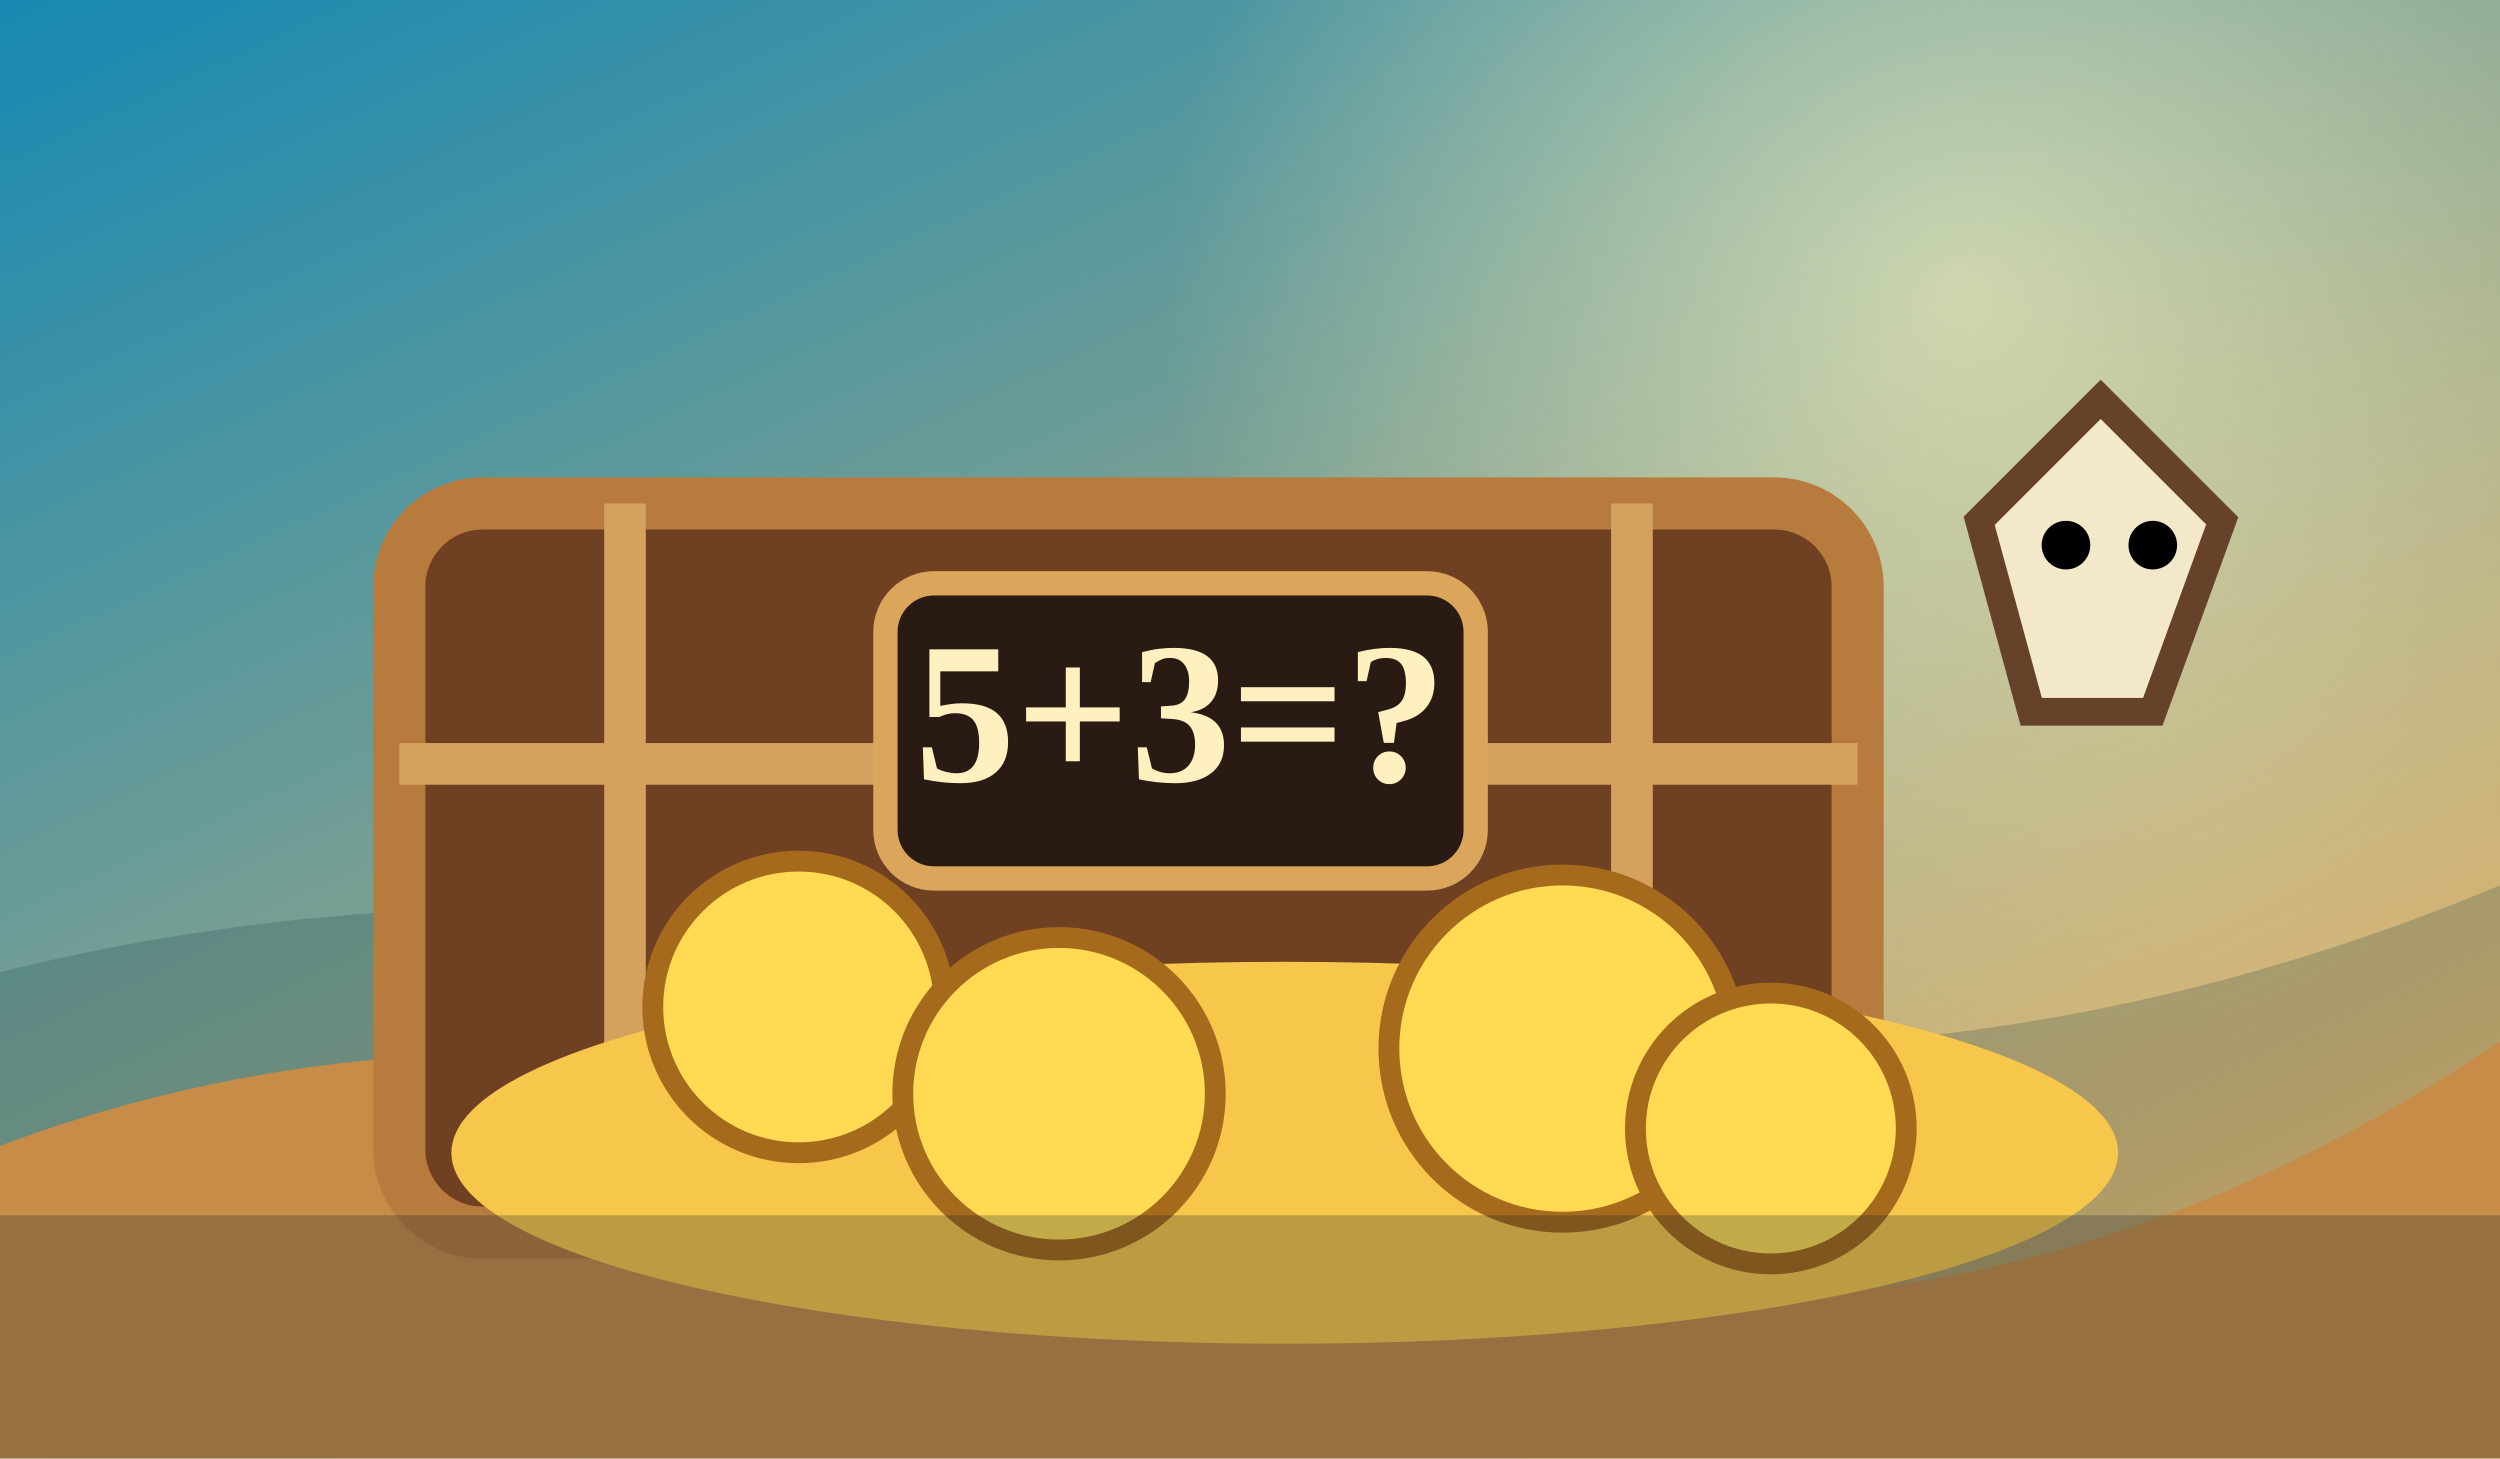
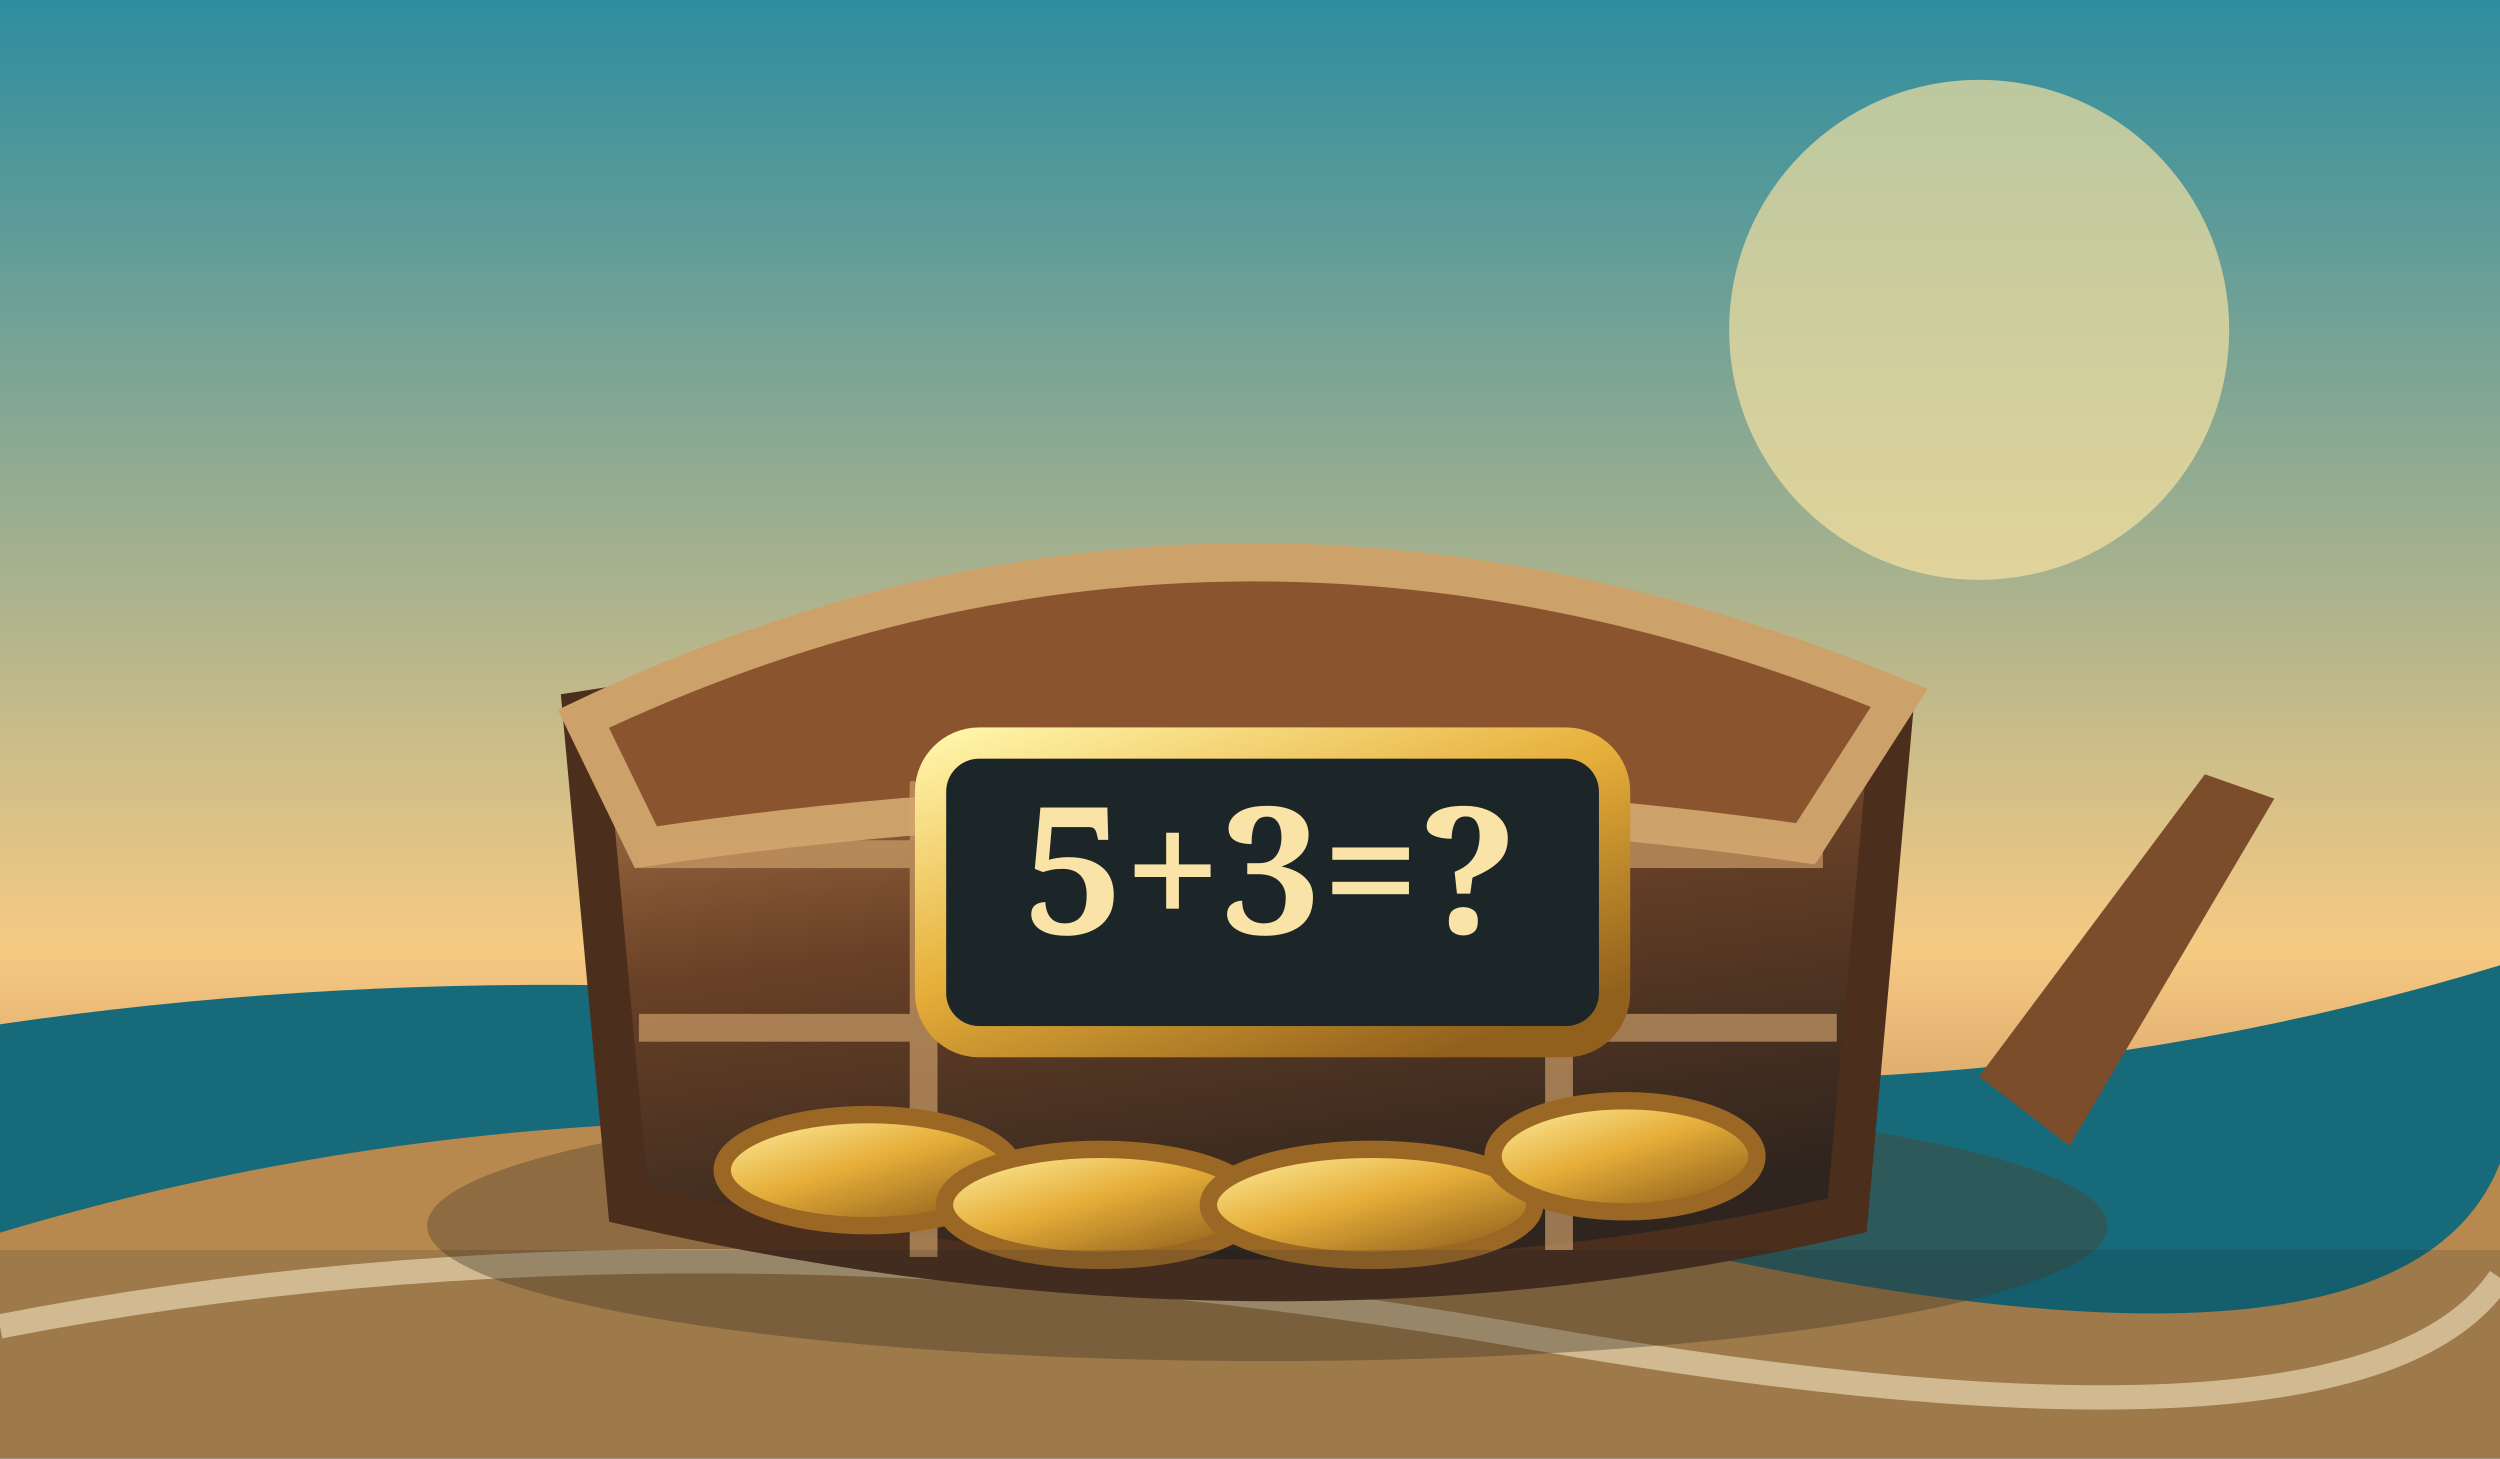
<svg xmlns="http://www.w3.org/2000/svg" width="720" height="420" viewBox="0 0 720 420">
  <defs>
-     <linearGradient id="bg" x2=".8" y2="1">
-       <stop stop-color="#1689b3" />
-       <stop offset="1" stop-color="#f0ba6b" />
+     <linearGradient id="sky" x2="0" y2="1">
+       <stop stop-color="#2e8d9f" />
+       <stop offset=".65" stop-color="#f6ca83" />
+       <stop offset="1" stop-color="#a05c36" />
    </linearGradient>
-     <radialGradient id="glow">
-       <stop stop-color="#fff9c5" stop-opacity=".6" />
-       <stop offset="1" stop-color="#fff9c5" stop-opacity="0" />
-     </radialGradient>
+     <linearGradient id="wood" x2=".3" y2="1">
+       <stop stop-color="#bd8651" />
+       <stop offset=".5" stop-color="#684026" />
+       <stop offset="1" stop-color="#30251e" />
+     </linearGradient>
+     <linearGradient id="gold" x2=".8" y2="1">
+       <stop stop-color="#fff4a8" />
+       <stop offset=".5" stop-color="#e6ae39" />
+       <stop offset="1" stop-color="#91601c" />
+     </linearGradient>
  </defs>
-   <rect width="720" height="420" fill="url(#bg)" />
-   <circle cx="565" cy="85" r="230" fill="url(#glow)" />
-   <path d="M0 280Q160 240 350 285T720 255V420H0" fill="#133e46" opacity=".22" />
-   <path d="M0 330Q160 270 350 345T720 300V420H0" fill="#c68c48" />
-   <rect x="115" y="145" width="420" height="210" rx="24" fill="#704022" stroke="#b87b3e" stroke-width="15" />
-   <path d="M115 220H535M180 145V355M470 145V355" stroke="#d4a15e" stroke-width="12" />
-   <ellipse cx="370" cy="332" rx="240" ry="55" fill="#f7c74b" />
-   <g fill="#ffda52" stroke="#a56a1b" stroke-width="6">
-     <circle cx="230" cy="290" r="42" />
-     <circle cx="305" cy="315" r="45" />
-     <circle cx="450" cy="302" r="50" />
-     <circle cx="510" cy="325" r="39" />
+   <rect width="720" height="420" fill="url(#sky)" />
+   <circle cx="570" cy="95" r="72" fill="#ffe5a2" opacity=".65" />
+   <path d="M0 295Q170 270 360 300T720 278V420H0" fill="#176a79" />
+   <path d="M0 355Q210 292 450 352T720 335V420H0" fill="#b8894f" />
+   <path d="M0 382Q200 343 440 385T720 368" stroke="#f4d6a3" stroke-width="7" fill="none" />
+   <ellipse cx="365" cy="353" rx="242" ry="39" fill="#513f2a" opacity=".4" />
+   <path d="M168 205Q360 175 545 205L532 350Q365 389 181 347Z" fill="url(#wood)" stroke="#4c2e1d" stroke-width="12" />
+   <path d="M168 207Q351 120 547 201L520 243Q354 219 186 244Z" fill="#8a542f" stroke="#cda16a" stroke-width="11" />
+   <path d="M184 246H525M184 296H529M266 225V362M449 224V360" stroke="#d3a36b" stroke-width="8" opacity=".65" />
+   <rect x="268" y="214" width="197" height="86" rx="14" fill="#1c2629" stroke="url(#gold)" stroke-width="9" />
+   <text x="366" y="269" text-anchor="middle" fill="#f9e3a7" font-size="51" font-family="serif" font-weight="bold">5+3=?</text>
+   <g fill="url(#gold)" stroke="#9b6724" stroke-width="5">
+     <ellipse cx="250" cy="337" rx="42" ry="16" />
+     <ellipse cx="317" cy="347" rx="45" ry="16" />
+     <ellipse cx="395" cy="347" rx="47" ry="16" />
+     <ellipse cx="468" cy="333" rx="38" ry="16" />
  </g>
-   <rect x="255" y="168" width="170" height="85" rx="14" fill="#2a1a14" stroke="#dba65b" stroke-width="7" />
-   <text x="340" y="225" font-size="58" font-weight="bold" text-anchor="middle" fill="#fff1bf">5+3=?</text>
-   <path d="M570 150l35-35 35 35-20 55h-35Z" fill="#f3e8c9" stroke="#67422a" stroke-width="8" />
-   <circle cx="595" cy="157" r="7" />
-   <circle cx="620" cy="157" r="7" />
-   <rect y="350" width="720" height="70" fill="#071b29" opacity=".25" />
+   <path d="M570 310l65-87 20 7-59 100z" fill="#7b4d2b" />
+   <rect y="360" width="720" height="60" fill="#071b27" opacity=".15" />
</svg>
